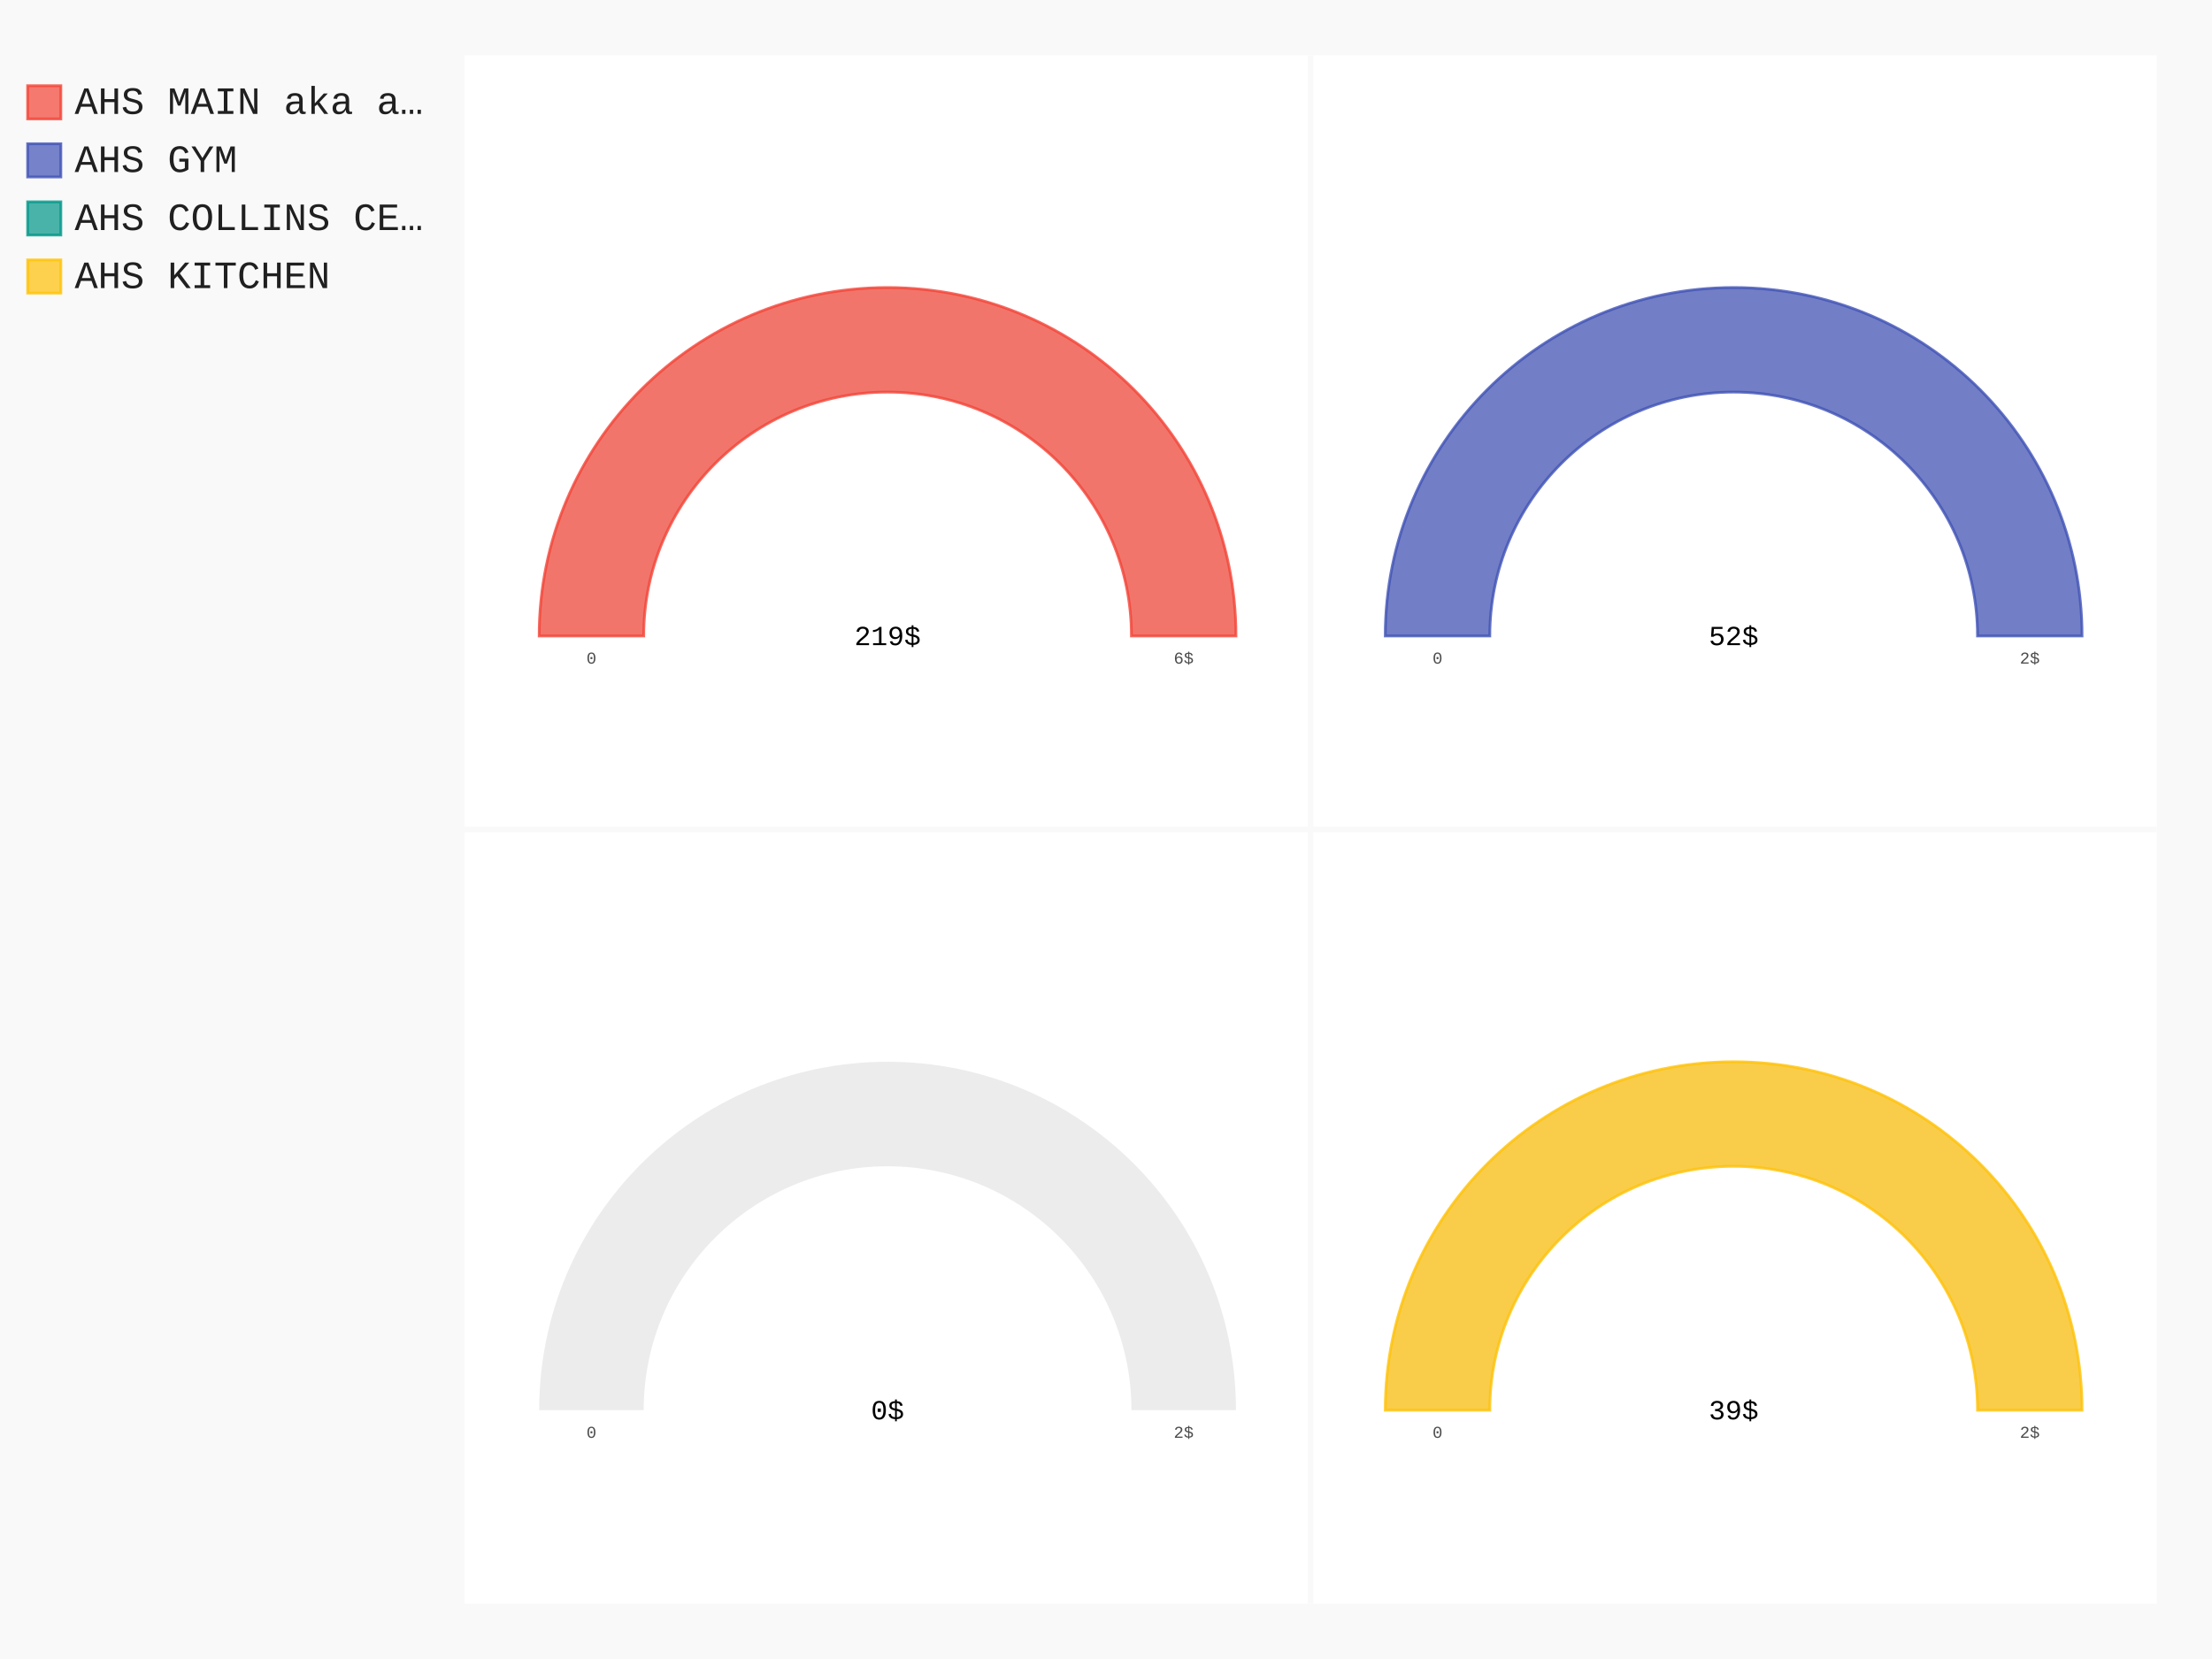
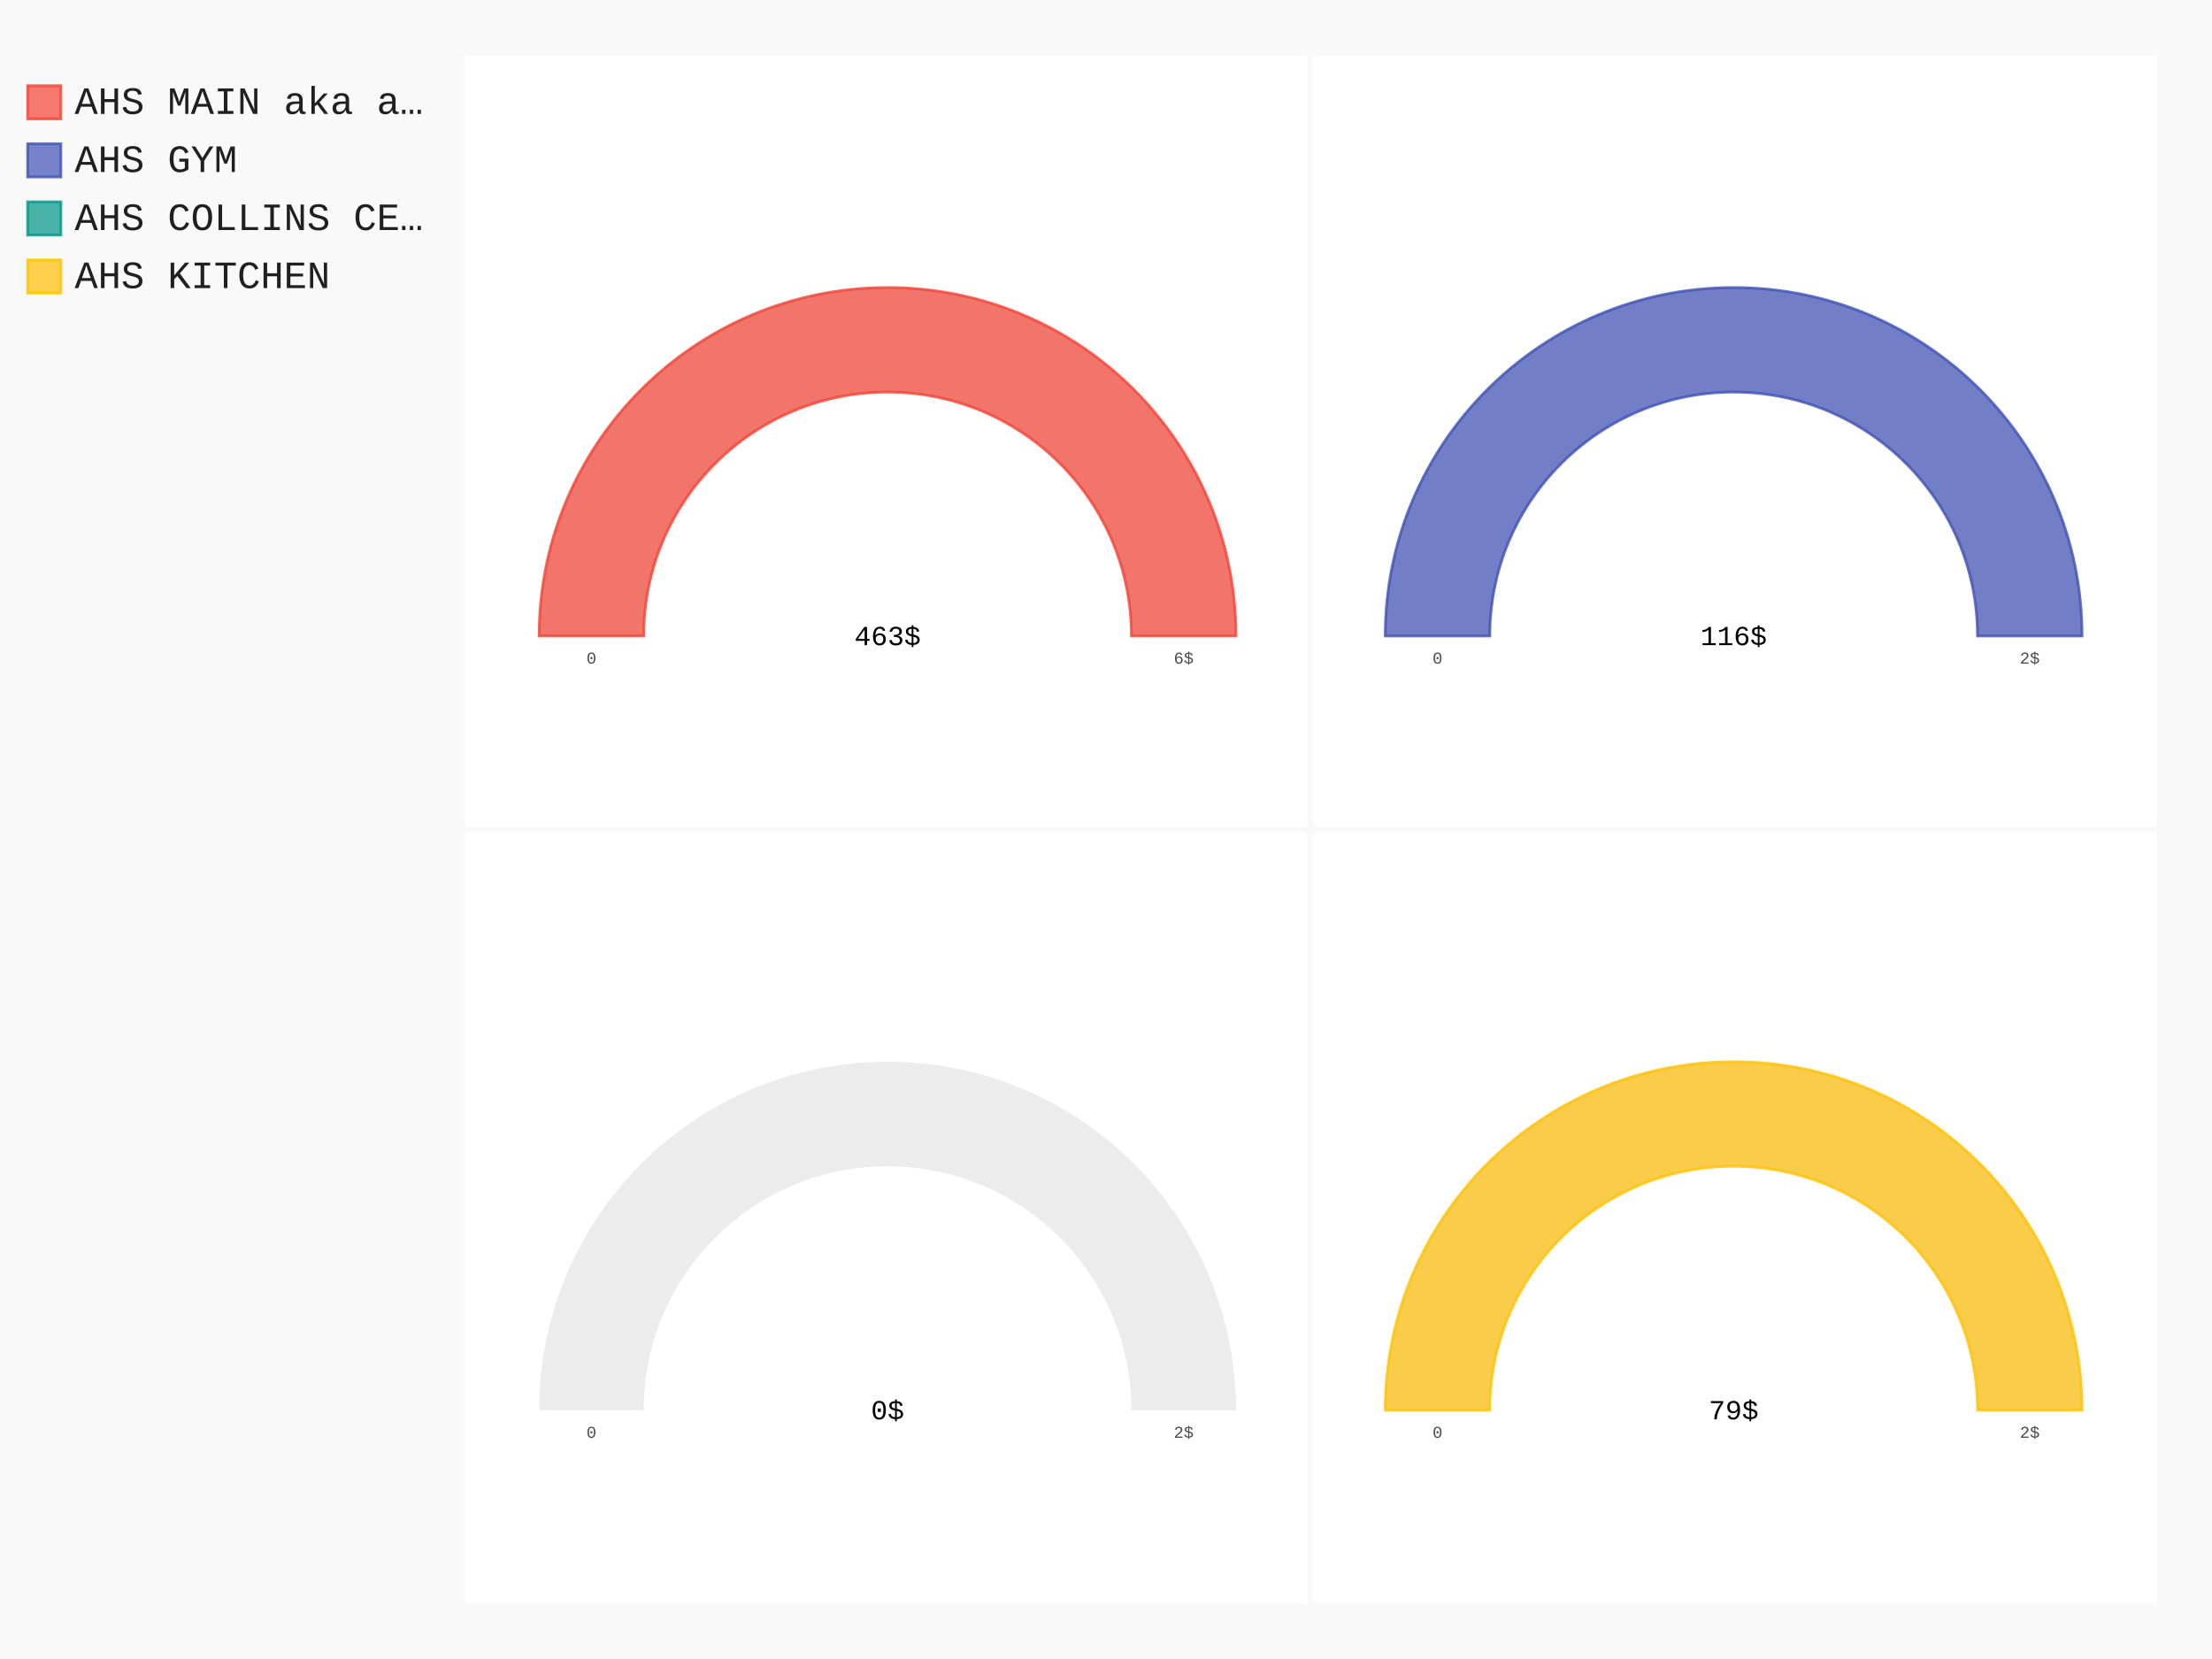
- <svg xmlns="http://www.w3.org/2000/svg" class="pygal-chart" id="chart-bf09ef35-67c2-424d-88a6-8240f6c2a07c" viewBox="0 0 800 600">
+ <svg xmlns="http://www.w3.org/2000/svg" class="pygal-chart" id="chart-4a55851a-1aad-43fc-ad5a-8569f9e3de05" viewBox="0 0 800 600">
  <defs>
-     <style type="text/css">#chart-bf09ef35-67c2-424d-88a6-8240f6c2a07c{-webkit-user-select:none;-webkit-font-smoothing:antialiased;font-family:Consolas,"Liberation Mono",Menlo,Courier,monospace}#chart-bf09ef35-67c2-424d-88a6-8240f6c2a07c .title{font-family:Consolas,"Liberation Mono",Menlo,Courier,monospace;font-size:16px}#chart-bf09ef35-67c2-424d-88a6-8240f6c2a07c .legends .legend text{font-family:Consolas,"Liberation Mono",Menlo,Courier,monospace;font-size:14px}#chart-bf09ef35-67c2-424d-88a6-8240f6c2a07c .axis text{font-family:Consolas,"Liberation Mono",Menlo,Courier,monospace;font-size:10px}#chart-bf09ef35-67c2-424d-88a6-8240f6c2a07c .axis text.major{font-family:Consolas,"Liberation Mono",Menlo,Courier,monospace;font-size:10px}#chart-bf09ef35-67c2-424d-88a6-8240f6c2a07c .text-overlay text.value{font-family:Consolas,"Liberation Mono",Menlo,Courier,monospace;font-size:10px}#chart-bf09ef35-67c2-424d-88a6-8240f6c2a07c .text-overlay text.label{font-family:Consolas,"Liberation Mono",Menlo,Courier,monospace;font-size:10px}#chart-bf09ef35-67c2-424d-88a6-8240f6c2a07c .tooltip{font-family:Consolas,"Liberation Mono",Menlo,Courier,monospace;font-size:14px}#chart-bf09ef35-67c2-424d-88a6-8240f6c2a07c text.no_data{font-family:Consolas,"Liberation Mono",Menlo,Courier,monospace;font-size:64px}
- #chart-bf09ef35-67c2-424d-88a6-8240f6c2a07c{background-color:rgba(249,249,249,1)}#chart-bf09ef35-67c2-424d-88a6-8240f6c2a07c path,#chart-bf09ef35-67c2-424d-88a6-8240f6c2a07c line,#chart-bf09ef35-67c2-424d-88a6-8240f6c2a07c rect,#chart-bf09ef35-67c2-424d-88a6-8240f6c2a07c circle{-webkit-transition:150ms;-moz-transition:150ms;transition:150ms}#chart-bf09ef35-67c2-424d-88a6-8240f6c2a07c .graph &gt; .background{fill:rgba(249,249,249,1)}#chart-bf09ef35-67c2-424d-88a6-8240f6c2a07c .plot &gt; .background{fill:rgba(255,255,255,1)}#chart-bf09ef35-67c2-424d-88a6-8240f6c2a07c .graph{fill:rgba(0,0,0,.87)}#chart-bf09ef35-67c2-424d-88a6-8240f6c2a07c text.no_data{fill:rgba(0,0,0,1)}#chart-bf09ef35-67c2-424d-88a6-8240f6c2a07c .title{fill:rgba(0,0,0,1)}#chart-bf09ef35-67c2-424d-88a6-8240f6c2a07c .legends .legend text{fill:rgba(0,0,0,.87)}#chart-bf09ef35-67c2-424d-88a6-8240f6c2a07c .legends .legend:hover text{fill:rgba(0,0,0,1)}#chart-bf09ef35-67c2-424d-88a6-8240f6c2a07c .axis .line{stroke:rgba(0,0,0,1)}#chart-bf09ef35-67c2-424d-88a6-8240f6c2a07c .axis .guide.line{stroke:rgba(0,0,0,.54)}#chart-bf09ef35-67c2-424d-88a6-8240f6c2a07c .axis .major.line{stroke:rgba(0,0,0,.87)}#chart-bf09ef35-67c2-424d-88a6-8240f6c2a07c .axis text.major{fill:rgba(0,0,0,1)}#chart-bf09ef35-67c2-424d-88a6-8240f6c2a07c .axis.y .guides:hover .guide.line,#chart-bf09ef35-67c2-424d-88a6-8240f6c2a07c .line-graph .axis.x .guides:hover .guide.line,#chart-bf09ef35-67c2-424d-88a6-8240f6c2a07c .stackedline-graph .axis.x .guides:hover .guide.line,#chart-bf09ef35-67c2-424d-88a6-8240f6c2a07c .xy-graph .axis.x .guides:hover .guide.line{stroke:rgba(0,0,0,1)}#chart-bf09ef35-67c2-424d-88a6-8240f6c2a07c .axis .guides:hover text{fill:rgba(0,0,0,1)}#chart-bf09ef35-67c2-424d-88a6-8240f6c2a07c .reactive{fill-opacity:.7;stroke-opacity:.8}#chart-bf09ef35-67c2-424d-88a6-8240f6c2a07c .ci{stroke:rgba(0,0,0,.87)}#chart-bf09ef35-67c2-424d-88a6-8240f6c2a07c .reactive.active,#chart-bf09ef35-67c2-424d-88a6-8240f6c2a07c .active .reactive{fill-opacity:.8;stroke-opacity:.9;stroke-width:4}#chart-bf09ef35-67c2-424d-88a6-8240f6c2a07c .ci .reactive.active{stroke-width:1.5}#chart-bf09ef35-67c2-424d-88a6-8240f6c2a07c .series text{fill:rgba(0,0,0,1)}#chart-bf09ef35-67c2-424d-88a6-8240f6c2a07c .tooltip rect{fill:rgba(255,255,255,1);stroke:rgba(0,0,0,1);-webkit-transition:opacity 150ms;-moz-transition:opacity 150ms;transition:opacity 150ms}#chart-bf09ef35-67c2-424d-88a6-8240f6c2a07c .tooltip .label{fill:rgba(0,0,0,.87)}#chart-bf09ef35-67c2-424d-88a6-8240f6c2a07c .tooltip .label{fill:rgba(0,0,0,.87)}#chart-bf09ef35-67c2-424d-88a6-8240f6c2a07c .tooltip .legend{font-size:.8em;fill:rgba(0,0,0,.54)}#chart-bf09ef35-67c2-424d-88a6-8240f6c2a07c .tooltip .x_label{font-size:.6em;fill:rgba(0,0,0,1)}#chart-bf09ef35-67c2-424d-88a6-8240f6c2a07c .tooltip .xlink{font-size:.5em;text-decoration:underline}#chart-bf09ef35-67c2-424d-88a6-8240f6c2a07c .tooltip .value{font-size:1.5em}#chart-bf09ef35-67c2-424d-88a6-8240f6c2a07c .bound{font-size:.5em}#chart-bf09ef35-67c2-424d-88a6-8240f6c2a07c .max-value{font-size:.75em;fill:rgba(0,0,0,.54)}#chart-bf09ef35-67c2-424d-88a6-8240f6c2a07c .map-element{fill:rgba(255,255,255,1);stroke:rgba(0,0,0,.54) !important}#chart-bf09ef35-67c2-424d-88a6-8240f6c2a07c .map-element .reactive{fill-opacity:inherit;stroke-opacity:inherit}#chart-bf09ef35-67c2-424d-88a6-8240f6c2a07c .color-0,#chart-bf09ef35-67c2-424d-88a6-8240f6c2a07c .color-0 a:visited{stroke:#F44336;fill:#F44336}#chart-bf09ef35-67c2-424d-88a6-8240f6c2a07c .color-1,#chart-bf09ef35-67c2-424d-88a6-8240f6c2a07c .color-1 a:visited{stroke:#3F51B5;fill:#3F51B5}#chart-bf09ef35-67c2-424d-88a6-8240f6c2a07c .color-2,#chart-bf09ef35-67c2-424d-88a6-8240f6c2a07c .color-2 a:visited{stroke:#009688;fill:#009688}#chart-bf09ef35-67c2-424d-88a6-8240f6c2a07c .color-3,#chart-bf09ef35-67c2-424d-88a6-8240f6c2a07c .color-3 a:visited{stroke:#FFC107;fill:#FFC107}#chart-bf09ef35-67c2-424d-88a6-8240f6c2a07c .text-overlay .color-0 text{fill:black}#chart-bf09ef35-67c2-424d-88a6-8240f6c2a07c .text-overlay .color-1 text{fill:black}#chart-bf09ef35-67c2-424d-88a6-8240f6c2a07c .text-overlay .color-2 text{fill:black}#chart-bf09ef35-67c2-424d-88a6-8240f6c2a07c .text-overlay .color-3 text{fill:black}
- #chart-bf09ef35-67c2-424d-88a6-8240f6c2a07c text.no_data{text-anchor:middle}#chart-bf09ef35-67c2-424d-88a6-8240f6c2a07c .guide.line{fill:none}#chart-bf09ef35-67c2-424d-88a6-8240f6c2a07c .centered{text-anchor:middle}#chart-bf09ef35-67c2-424d-88a6-8240f6c2a07c .title{text-anchor:middle}#chart-bf09ef35-67c2-424d-88a6-8240f6c2a07c .legends .legend text{fill-opacity:1}#chart-bf09ef35-67c2-424d-88a6-8240f6c2a07c .axis.x text{text-anchor:middle}#chart-bf09ef35-67c2-424d-88a6-8240f6c2a07c .axis.x:not(.web) text[transform]{text-anchor:start}#chart-bf09ef35-67c2-424d-88a6-8240f6c2a07c .axis.x:not(.web) text[transform].backwards{text-anchor:end}#chart-bf09ef35-67c2-424d-88a6-8240f6c2a07c .axis.y text{text-anchor:end}#chart-bf09ef35-67c2-424d-88a6-8240f6c2a07c .axis.y text[transform].backwards{text-anchor:start}#chart-bf09ef35-67c2-424d-88a6-8240f6c2a07c .axis.y2 text{text-anchor:start}#chart-bf09ef35-67c2-424d-88a6-8240f6c2a07c .axis.y2 text[transform].backwards{text-anchor:end}#chart-bf09ef35-67c2-424d-88a6-8240f6c2a07c .axis .guide.line{stroke-dasharray:4,4}#chart-bf09ef35-67c2-424d-88a6-8240f6c2a07c .axis .major.guide.line{stroke-dasharray:6,6}#chart-bf09ef35-67c2-424d-88a6-8240f6c2a07c .horizontal .axis.y .guide.line,#chart-bf09ef35-67c2-424d-88a6-8240f6c2a07c .horizontal .axis.y2 .guide.line,#chart-bf09ef35-67c2-424d-88a6-8240f6c2a07c .vertical .axis.x .guide.line{opacity:0}#chart-bf09ef35-67c2-424d-88a6-8240f6c2a07c .horizontal .axis.always_show .guide.line,#chart-bf09ef35-67c2-424d-88a6-8240f6c2a07c .vertical .axis.always_show .guide.line{opacity:1 !important}#chart-bf09ef35-67c2-424d-88a6-8240f6c2a07c .axis.y .guides:hover .guide.line,#chart-bf09ef35-67c2-424d-88a6-8240f6c2a07c .axis.y2 .guides:hover .guide.line,#chart-bf09ef35-67c2-424d-88a6-8240f6c2a07c .axis.x .guides:hover .guide.line{opacity:1}#chart-bf09ef35-67c2-424d-88a6-8240f6c2a07c .axis .guides:hover text{opacity:1}#chart-bf09ef35-67c2-424d-88a6-8240f6c2a07c .nofill{fill:none}#chart-bf09ef35-67c2-424d-88a6-8240f6c2a07c .subtle-fill{fill-opacity:.2}#chart-bf09ef35-67c2-424d-88a6-8240f6c2a07c .dot{stroke-width:1px;fill-opacity:1}#chart-bf09ef35-67c2-424d-88a6-8240f6c2a07c .dot.active{stroke-width:5px}#chart-bf09ef35-67c2-424d-88a6-8240f6c2a07c .dot.negative{fill:transparent}#chart-bf09ef35-67c2-424d-88a6-8240f6c2a07c text,#chart-bf09ef35-67c2-424d-88a6-8240f6c2a07c tspan{stroke:none !important}#chart-bf09ef35-67c2-424d-88a6-8240f6c2a07c .series text.active{opacity:1}#chart-bf09ef35-67c2-424d-88a6-8240f6c2a07c .tooltip rect{fill-opacity:.95;stroke-width:.5}#chart-bf09ef35-67c2-424d-88a6-8240f6c2a07c .tooltip text{fill-opacity:1}#chart-bf09ef35-67c2-424d-88a6-8240f6c2a07c .showable{visibility:hidden}#chart-bf09ef35-67c2-424d-88a6-8240f6c2a07c .showable.shown{visibility:visible}#chart-bf09ef35-67c2-424d-88a6-8240f6c2a07c .gauge-background{fill:rgba(229,229,229,1);stroke:none}#chart-bf09ef35-67c2-424d-88a6-8240f6c2a07c .bg-lines{stroke:rgba(249,249,249,1);stroke-width:2px}</style>
+     <style type="text/css">#chart-4a55851a-1aad-43fc-ad5a-8569f9e3de05{-webkit-user-select:none;-webkit-font-smoothing:antialiased;font-family:Consolas,"Liberation Mono",Menlo,Courier,monospace}#chart-4a55851a-1aad-43fc-ad5a-8569f9e3de05 .title{font-family:Consolas,"Liberation Mono",Menlo,Courier,monospace;font-size:16px}#chart-4a55851a-1aad-43fc-ad5a-8569f9e3de05 .legends .legend text{font-family:Consolas,"Liberation Mono",Menlo,Courier,monospace;font-size:14px}#chart-4a55851a-1aad-43fc-ad5a-8569f9e3de05 .axis text{font-family:Consolas,"Liberation Mono",Menlo,Courier,monospace;font-size:10px}#chart-4a55851a-1aad-43fc-ad5a-8569f9e3de05 .axis text.major{font-family:Consolas,"Liberation Mono",Menlo,Courier,monospace;font-size:10px}#chart-4a55851a-1aad-43fc-ad5a-8569f9e3de05 .text-overlay text.value{font-family:Consolas,"Liberation Mono",Menlo,Courier,monospace;font-size:10px}#chart-4a55851a-1aad-43fc-ad5a-8569f9e3de05 .text-overlay text.label{font-family:Consolas,"Liberation Mono",Menlo,Courier,monospace;font-size:10px}#chart-4a55851a-1aad-43fc-ad5a-8569f9e3de05 .tooltip{font-family:Consolas,"Liberation Mono",Menlo,Courier,monospace;font-size:14px}#chart-4a55851a-1aad-43fc-ad5a-8569f9e3de05 text.no_data{font-family:Consolas,"Liberation Mono",Menlo,Courier,monospace;font-size:64px}
+ #chart-4a55851a-1aad-43fc-ad5a-8569f9e3de05{background-color:rgba(249,249,249,1)}#chart-4a55851a-1aad-43fc-ad5a-8569f9e3de05 path,#chart-4a55851a-1aad-43fc-ad5a-8569f9e3de05 line,#chart-4a55851a-1aad-43fc-ad5a-8569f9e3de05 rect,#chart-4a55851a-1aad-43fc-ad5a-8569f9e3de05 circle{-webkit-transition:150ms;-moz-transition:150ms;transition:150ms}#chart-4a55851a-1aad-43fc-ad5a-8569f9e3de05 .graph &gt; .background{fill:rgba(249,249,249,1)}#chart-4a55851a-1aad-43fc-ad5a-8569f9e3de05 .plot &gt; .background{fill:rgba(255,255,255,1)}#chart-4a55851a-1aad-43fc-ad5a-8569f9e3de05 .graph{fill:rgba(0,0,0,.87)}#chart-4a55851a-1aad-43fc-ad5a-8569f9e3de05 text.no_data{fill:rgba(0,0,0,1)}#chart-4a55851a-1aad-43fc-ad5a-8569f9e3de05 .title{fill:rgba(0,0,0,1)}#chart-4a55851a-1aad-43fc-ad5a-8569f9e3de05 .legends .legend text{fill:rgba(0,0,0,.87)}#chart-4a55851a-1aad-43fc-ad5a-8569f9e3de05 .legends .legend:hover text{fill:rgba(0,0,0,1)}#chart-4a55851a-1aad-43fc-ad5a-8569f9e3de05 .axis .line{stroke:rgba(0,0,0,1)}#chart-4a55851a-1aad-43fc-ad5a-8569f9e3de05 .axis .guide.line{stroke:rgba(0,0,0,.54)}#chart-4a55851a-1aad-43fc-ad5a-8569f9e3de05 .axis .major.line{stroke:rgba(0,0,0,.87)}#chart-4a55851a-1aad-43fc-ad5a-8569f9e3de05 .axis text.major{fill:rgba(0,0,0,1)}#chart-4a55851a-1aad-43fc-ad5a-8569f9e3de05 .axis.y .guides:hover .guide.line,#chart-4a55851a-1aad-43fc-ad5a-8569f9e3de05 .line-graph .axis.x .guides:hover .guide.line,#chart-4a55851a-1aad-43fc-ad5a-8569f9e3de05 .stackedline-graph .axis.x .guides:hover .guide.line,#chart-4a55851a-1aad-43fc-ad5a-8569f9e3de05 .xy-graph .axis.x .guides:hover .guide.line{stroke:rgba(0,0,0,1)}#chart-4a55851a-1aad-43fc-ad5a-8569f9e3de05 .axis .guides:hover text{fill:rgba(0,0,0,1)}#chart-4a55851a-1aad-43fc-ad5a-8569f9e3de05 .reactive{fill-opacity:.7;stroke-opacity:.8}#chart-4a55851a-1aad-43fc-ad5a-8569f9e3de05 .ci{stroke:rgba(0,0,0,.87)}#chart-4a55851a-1aad-43fc-ad5a-8569f9e3de05 .reactive.active,#chart-4a55851a-1aad-43fc-ad5a-8569f9e3de05 .active .reactive{fill-opacity:.8;stroke-opacity:.9;stroke-width:4}#chart-4a55851a-1aad-43fc-ad5a-8569f9e3de05 .ci .reactive.active{stroke-width:1.5}#chart-4a55851a-1aad-43fc-ad5a-8569f9e3de05 .series text{fill:rgba(0,0,0,1)}#chart-4a55851a-1aad-43fc-ad5a-8569f9e3de05 .tooltip rect{fill:rgba(255,255,255,1);stroke:rgba(0,0,0,1);-webkit-transition:opacity 150ms;-moz-transition:opacity 150ms;transition:opacity 150ms}#chart-4a55851a-1aad-43fc-ad5a-8569f9e3de05 .tooltip .label{fill:rgba(0,0,0,.87)}#chart-4a55851a-1aad-43fc-ad5a-8569f9e3de05 .tooltip .label{fill:rgba(0,0,0,.87)}#chart-4a55851a-1aad-43fc-ad5a-8569f9e3de05 .tooltip .legend{font-size:.8em;fill:rgba(0,0,0,.54)}#chart-4a55851a-1aad-43fc-ad5a-8569f9e3de05 .tooltip .x_label{font-size:.6em;fill:rgba(0,0,0,1)}#chart-4a55851a-1aad-43fc-ad5a-8569f9e3de05 .tooltip .xlink{font-size:.5em;text-decoration:underline}#chart-4a55851a-1aad-43fc-ad5a-8569f9e3de05 .tooltip .value{font-size:1.5em}#chart-4a55851a-1aad-43fc-ad5a-8569f9e3de05 .bound{font-size:.5em}#chart-4a55851a-1aad-43fc-ad5a-8569f9e3de05 .max-value{font-size:.75em;fill:rgba(0,0,0,.54)}#chart-4a55851a-1aad-43fc-ad5a-8569f9e3de05 .map-element{fill:rgba(255,255,255,1);stroke:rgba(0,0,0,.54) !important}#chart-4a55851a-1aad-43fc-ad5a-8569f9e3de05 .map-element .reactive{fill-opacity:inherit;stroke-opacity:inherit}#chart-4a55851a-1aad-43fc-ad5a-8569f9e3de05 .color-0,#chart-4a55851a-1aad-43fc-ad5a-8569f9e3de05 .color-0 a:visited{stroke:#F44336;fill:#F44336}#chart-4a55851a-1aad-43fc-ad5a-8569f9e3de05 .color-1,#chart-4a55851a-1aad-43fc-ad5a-8569f9e3de05 .color-1 a:visited{stroke:#3F51B5;fill:#3F51B5}#chart-4a55851a-1aad-43fc-ad5a-8569f9e3de05 .color-2,#chart-4a55851a-1aad-43fc-ad5a-8569f9e3de05 .color-2 a:visited{stroke:#009688;fill:#009688}#chart-4a55851a-1aad-43fc-ad5a-8569f9e3de05 .color-3,#chart-4a55851a-1aad-43fc-ad5a-8569f9e3de05 .color-3 a:visited{stroke:#FFC107;fill:#FFC107}#chart-4a55851a-1aad-43fc-ad5a-8569f9e3de05 .text-overlay .color-0 text{fill:black}#chart-4a55851a-1aad-43fc-ad5a-8569f9e3de05 .text-overlay .color-1 text{fill:black}#chart-4a55851a-1aad-43fc-ad5a-8569f9e3de05 .text-overlay .color-2 text{fill:black}#chart-4a55851a-1aad-43fc-ad5a-8569f9e3de05 .text-overlay .color-3 text{fill:black}
+ #chart-4a55851a-1aad-43fc-ad5a-8569f9e3de05 text.no_data{text-anchor:middle}#chart-4a55851a-1aad-43fc-ad5a-8569f9e3de05 .guide.line{fill:none}#chart-4a55851a-1aad-43fc-ad5a-8569f9e3de05 .centered{text-anchor:middle}#chart-4a55851a-1aad-43fc-ad5a-8569f9e3de05 .title{text-anchor:middle}#chart-4a55851a-1aad-43fc-ad5a-8569f9e3de05 .legends .legend text{fill-opacity:1}#chart-4a55851a-1aad-43fc-ad5a-8569f9e3de05 .axis.x text{text-anchor:middle}#chart-4a55851a-1aad-43fc-ad5a-8569f9e3de05 .axis.x:not(.web) text[transform]{text-anchor:start}#chart-4a55851a-1aad-43fc-ad5a-8569f9e3de05 .axis.x:not(.web) text[transform].backwards{text-anchor:end}#chart-4a55851a-1aad-43fc-ad5a-8569f9e3de05 .axis.y text{text-anchor:end}#chart-4a55851a-1aad-43fc-ad5a-8569f9e3de05 .axis.y text[transform].backwards{text-anchor:start}#chart-4a55851a-1aad-43fc-ad5a-8569f9e3de05 .axis.y2 text{text-anchor:start}#chart-4a55851a-1aad-43fc-ad5a-8569f9e3de05 .axis.y2 text[transform].backwards{text-anchor:end}#chart-4a55851a-1aad-43fc-ad5a-8569f9e3de05 .axis .guide.line{stroke-dasharray:4,4}#chart-4a55851a-1aad-43fc-ad5a-8569f9e3de05 .axis .major.guide.line{stroke-dasharray:6,6}#chart-4a55851a-1aad-43fc-ad5a-8569f9e3de05 .horizontal .axis.y .guide.line,#chart-4a55851a-1aad-43fc-ad5a-8569f9e3de05 .horizontal .axis.y2 .guide.line,#chart-4a55851a-1aad-43fc-ad5a-8569f9e3de05 .vertical .axis.x .guide.line{opacity:0}#chart-4a55851a-1aad-43fc-ad5a-8569f9e3de05 .horizontal .axis.always_show .guide.line,#chart-4a55851a-1aad-43fc-ad5a-8569f9e3de05 .vertical .axis.always_show .guide.line{opacity:1 !important}#chart-4a55851a-1aad-43fc-ad5a-8569f9e3de05 .axis.y .guides:hover .guide.line,#chart-4a55851a-1aad-43fc-ad5a-8569f9e3de05 .axis.y2 .guides:hover .guide.line,#chart-4a55851a-1aad-43fc-ad5a-8569f9e3de05 .axis.x .guides:hover .guide.line{opacity:1}#chart-4a55851a-1aad-43fc-ad5a-8569f9e3de05 .axis .guides:hover text{opacity:1}#chart-4a55851a-1aad-43fc-ad5a-8569f9e3de05 .nofill{fill:none}#chart-4a55851a-1aad-43fc-ad5a-8569f9e3de05 .subtle-fill{fill-opacity:.2}#chart-4a55851a-1aad-43fc-ad5a-8569f9e3de05 .dot{stroke-width:1px;fill-opacity:1}#chart-4a55851a-1aad-43fc-ad5a-8569f9e3de05 .dot.active{stroke-width:5px}#chart-4a55851a-1aad-43fc-ad5a-8569f9e3de05 .dot.negative{fill:transparent}#chart-4a55851a-1aad-43fc-ad5a-8569f9e3de05 text,#chart-4a55851a-1aad-43fc-ad5a-8569f9e3de05 tspan{stroke:none !important}#chart-4a55851a-1aad-43fc-ad5a-8569f9e3de05 .series text.active{opacity:1}#chart-4a55851a-1aad-43fc-ad5a-8569f9e3de05 .tooltip rect{fill-opacity:.95;stroke-width:.5}#chart-4a55851a-1aad-43fc-ad5a-8569f9e3de05 .tooltip text{fill-opacity:1}#chart-4a55851a-1aad-43fc-ad5a-8569f9e3de05 .showable{visibility:hidden}#chart-4a55851a-1aad-43fc-ad5a-8569f9e3de05 .showable.shown{visibility:visible}#chart-4a55851a-1aad-43fc-ad5a-8569f9e3de05 .gauge-background{fill:rgba(229,229,229,1);stroke:none}#chart-4a55851a-1aad-43fc-ad5a-8569f9e3de05 .bg-lines{stroke:rgba(249,249,249,1);stroke-width:2px}</style>
  </defs>
  <g class="graph solidgauge-graph vertical">
    <rect class="background" height="600" width="800" x="0" y="0" />
    <g class="plot" transform="translate(168, 20)">
      <rect class="background" height="560" width="612.0" x="0" y="0" />
      <path class="bg-lines" d="M306.0 0 L306.0 560" />
      <path class="bg-lines" d="M0 280.0 L612.0 280.0" />
      <g class="series serie-0 color-0">
        <path class="gauge-background reactive" d="M27 210 A126 126 0 1 1 279 210 L241.2 210 A88.2 88.2 0 1 0 64.8 210 z" />
        <text class="y-0 bound reactive" text-anchor="middle" x="45.9" y="220">0</text>
        <text class="y-1 bound reactive" text-anchor="middle" x="260.1" y="220.0">6$</text>
        <g class="gauge">
          <path class="slice reactive tooltip-trigger" d="M27 210 A126 126 0 0 1 279 210 L241.2 210 A88.2 88.2 0 0 0 64.8 210 z" />
        </g>
      </g>
      <g class="series serie-1 color-1">
        <path class="gauge-background reactive" d="M333 210 A126 126 0 1 1 585 210 L547.2 210 A88.2 88.2 0 1 0 370.8 210 z" />
        <text class="y-0 bound reactive" text-anchor="middle" x="351.9" y="220">0</text>
        <text class="y-1 bound reactive" text-anchor="middle" x="566.1" y="220.0">2$</text>
        <g class="gauge">
          <path class="slice reactive tooltip-trigger" d="M333 210 A126 126 0 0 1 585 210 L547.2 210 A88.2 88.2 0 0 0 370.8 210 z" />
        </g>
      </g>
      <g class="series serie-2 color-2">
        <path class="gauge-background reactive" d="M27 490 A126 126 0 1 1 279 490 L241.2 490 A88.2 88.2 0 1 0 64.8 490 z" />
        <text class="y-0 bound reactive" text-anchor="middle" x="45.9" y="500.0">0</text>
        <text class="y-1 bound reactive" text-anchor="middle" x="260.1" y="500.0">2$</text>
        <g class="gauge" />
      </g>
      <g class="series serie-3 color-3">
        <path class="gauge-background reactive" d="M333 490 A126 126 0 1 1 585 490 L547.2 490 A88.2 88.2 0 1 0 370.8 490 z" />
        <text class="y-0 bound reactive" text-anchor="middle" x="351.9" y="500.0">0</text>
        <text class="y-1 bound reactive" text-anchor="middle" x="566.1" y="500.0">2$</text>
        <g class="gauge">
          <path class="slice reactive tooltip-trigger" d="M333 490 A126 126 0 0 1 585 490 L547.2 490 A88.2 88.2 0 0 0 370.8 490 z" />
        </g>
      </g>
    </g>
    <g class="titles" />
    <g class="plot overlay" transform="translate(168, 20)">
      <g class="series serie-0 color-0" />
      <g class="series serie-1 color-1" />
      <g class="series serie-2 color-2" />
      <g class="series serie-3 color-3" />
    </g>
    <g class="plot text-overlay" transform="translate(168, 20)">
      <g class="series serie-0 color-0">
-         <text class="value gauge-sum" text-anchor="middle" x="153.0" y="213.333">219$</text>
+         <text class="value gauge-sum" text-anchor="middle" x="153.0" y="213.333">463$</text>
      </g>
      <g class="series serie-1 color-1">
-         <text class="value gauge-sum" text-anchor="middle" x="459.0" y="213.333">52$</text>
+         <text class="value gauge-sum" text-anchor="middle" x="459.0" y="213.333">116$</text>
      </g>
      <g class="series serie-2 color-2">
        <text class="value gauge-sum" text-anchor="middle" x="153.0" y="493.333">0$</text>
      </g>
      <g class="series serie-3 color-3">
-         <text class="value gauge-sum" text-anchor="middle" x="459.0" y="493.333">39$</text>
+         <text class="value gauge-sum" text-anchor="middle" x="459.0" y="493.333">79$</text>
      </g>
    </g>
    <g class="plot tooltip-overlay" transform="translate(168, 20)">
      <g class="tooltip" style="opacity: 0" transform="translate(0 0)">
        <rect class="tooltip-box" height="0" rx="0" ry="0" width="0" />
        <g class="text" />
      </g>
    </g>
    <g class="legends" transform="translate(10, 30)">
      <g class="legend reactive activate-serie" id="activate-serie-0">
        <rect class="color-0 reactive" height="12" width="12" x="0.0" y="1.0" />
        <text x="17.0" y="11.2">AHS MAIN aka a…</text>
      </g>
      <g class="legend reactive activate-serie" id="activate-serie-1">
        <rect class="color-1 reactive" height="12" width="12" x="0.0" y="22.0" />
        <text x="17.0" y="32.2">AHS GYM</text>
      </g>
      <g class="legend reactive activate-serie" id="activate-serie-2">
        <rect class="color-2 reactive" height="12" width="12" x="0.0" y="43.0" />
        <text x="17.0" y="53.2">AHS COLLINS CE…</text>
      </g>
      <g class="legend reactive activate-serie" id="activate-serie-3">
        <rect class="color-3 reactive" height="12" width="12" x="0.0" y="64.0" />
        <text x="17.0" y="74.2">AHS KITCHEN</text>
      </g>
    </g>
    <g class="legends" transform="translate(790, 30)" />
  </g>
</svg>
